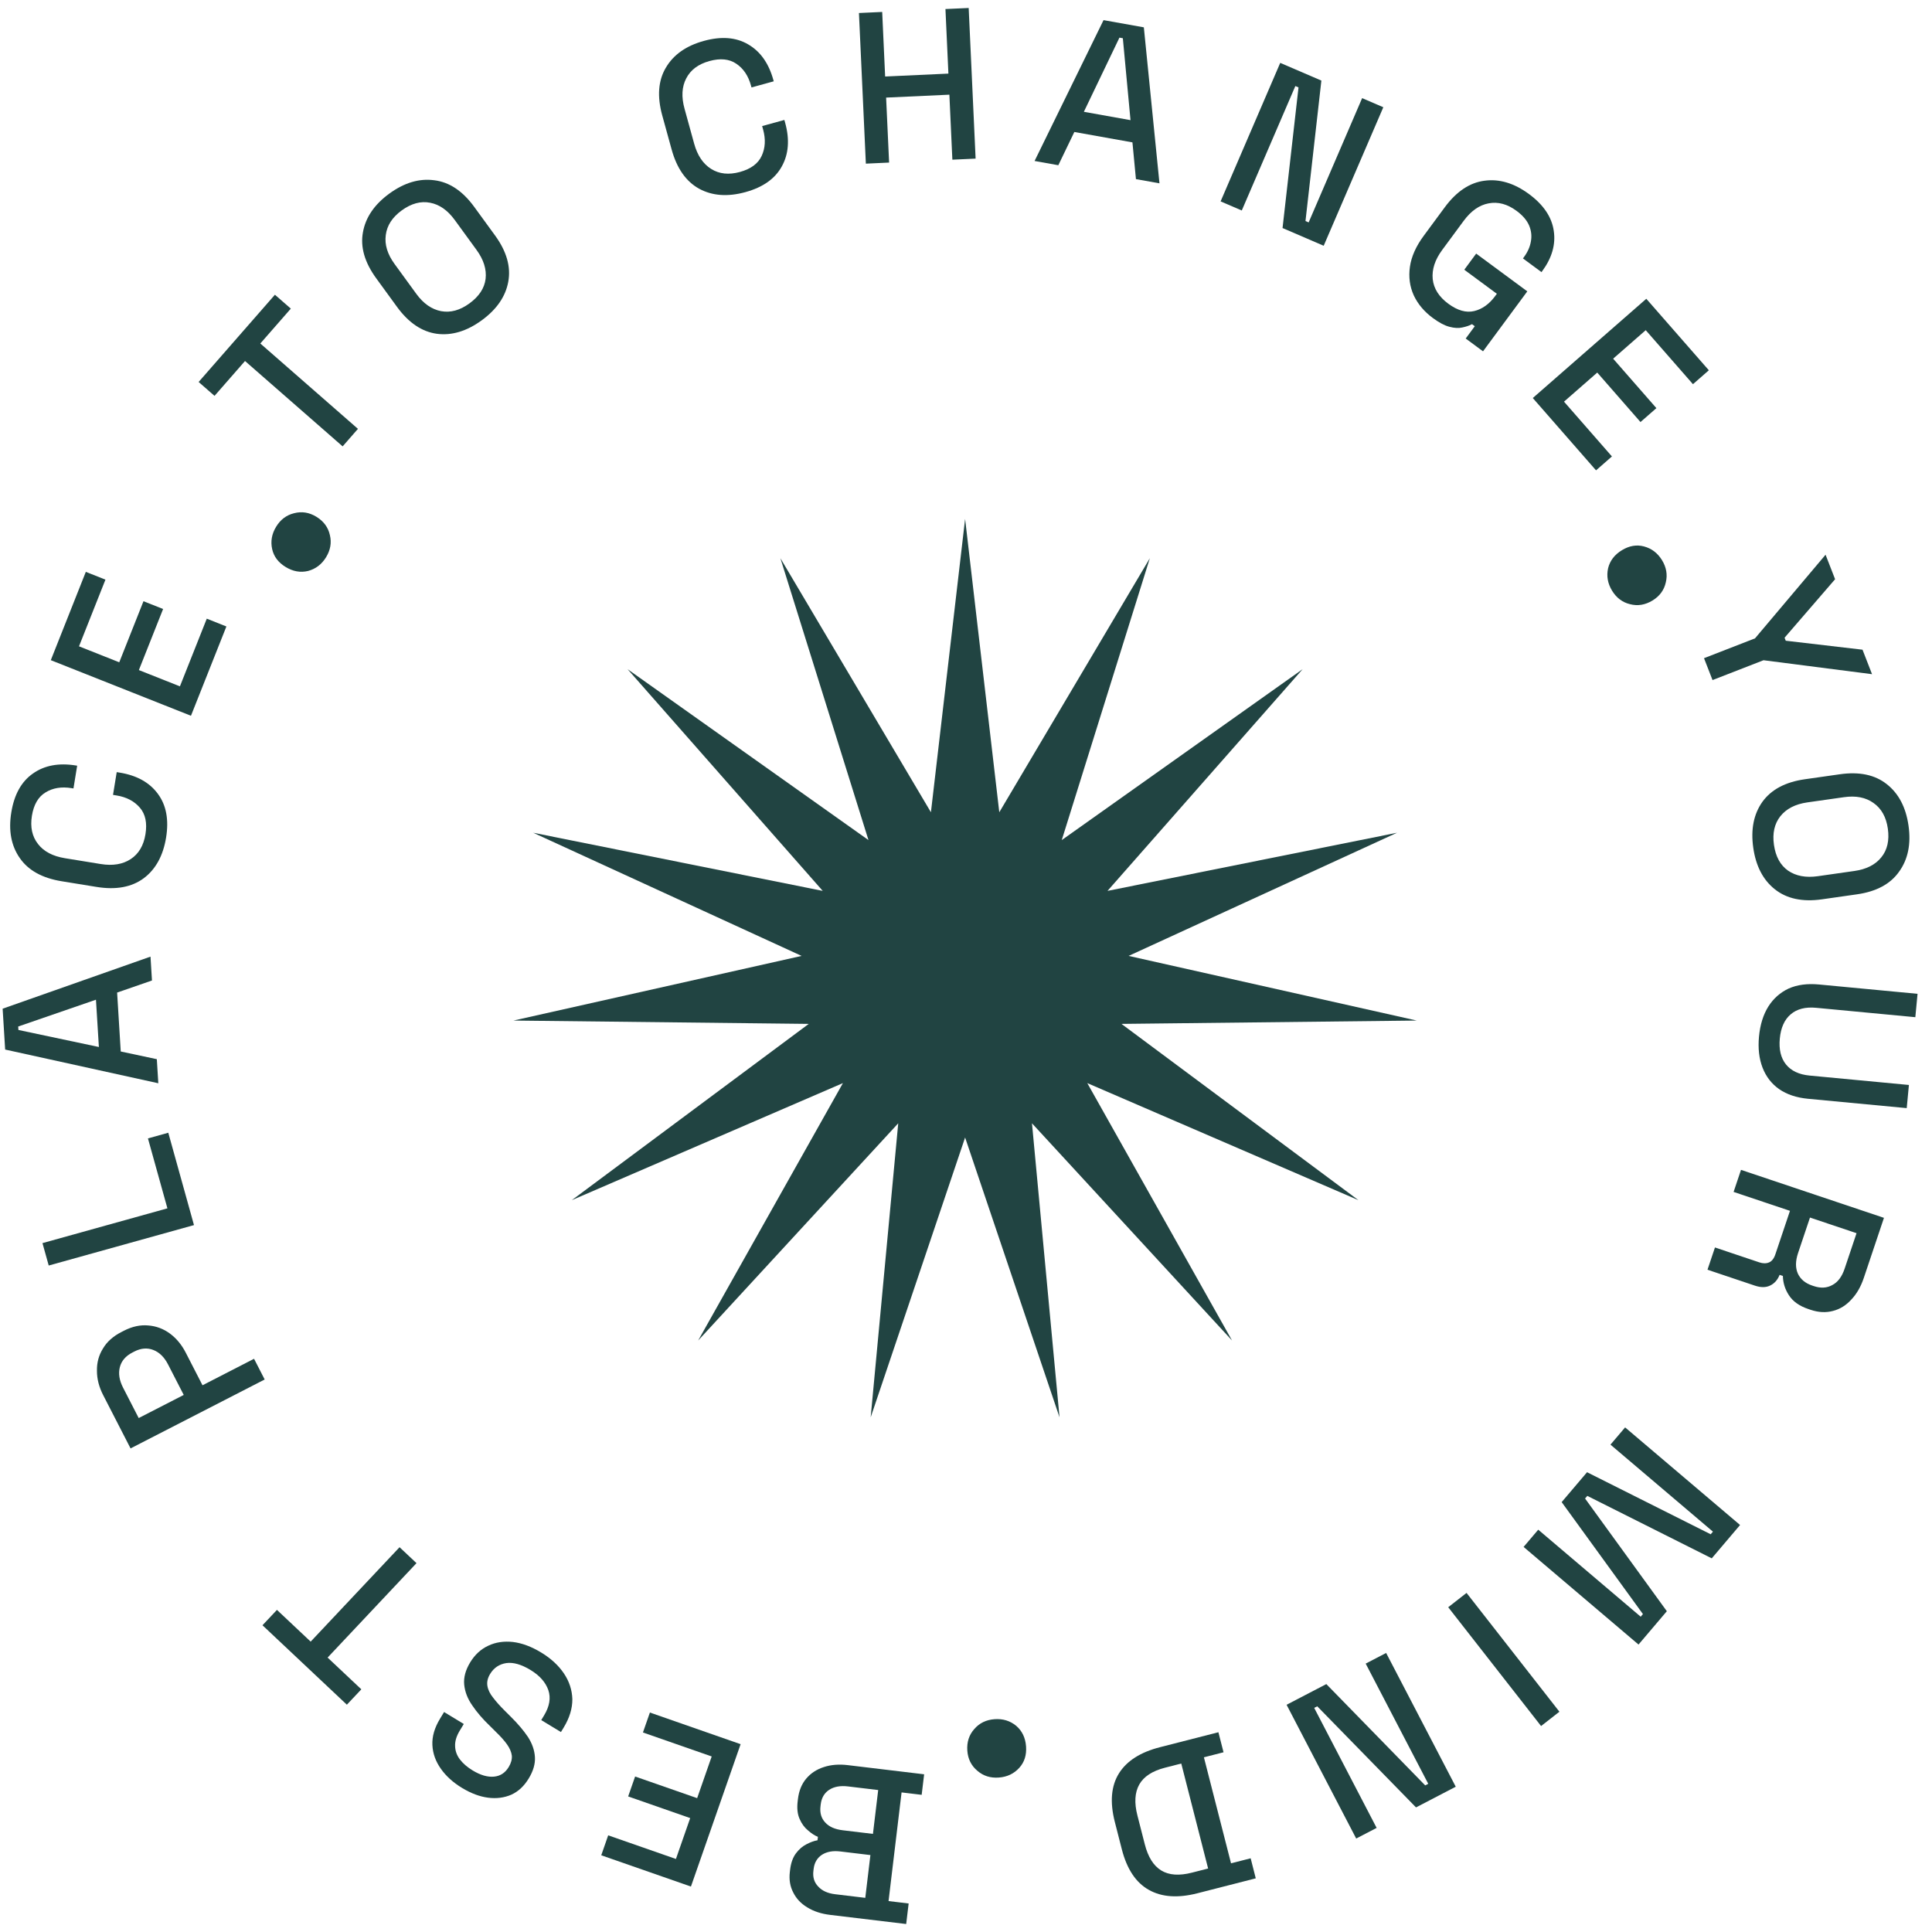
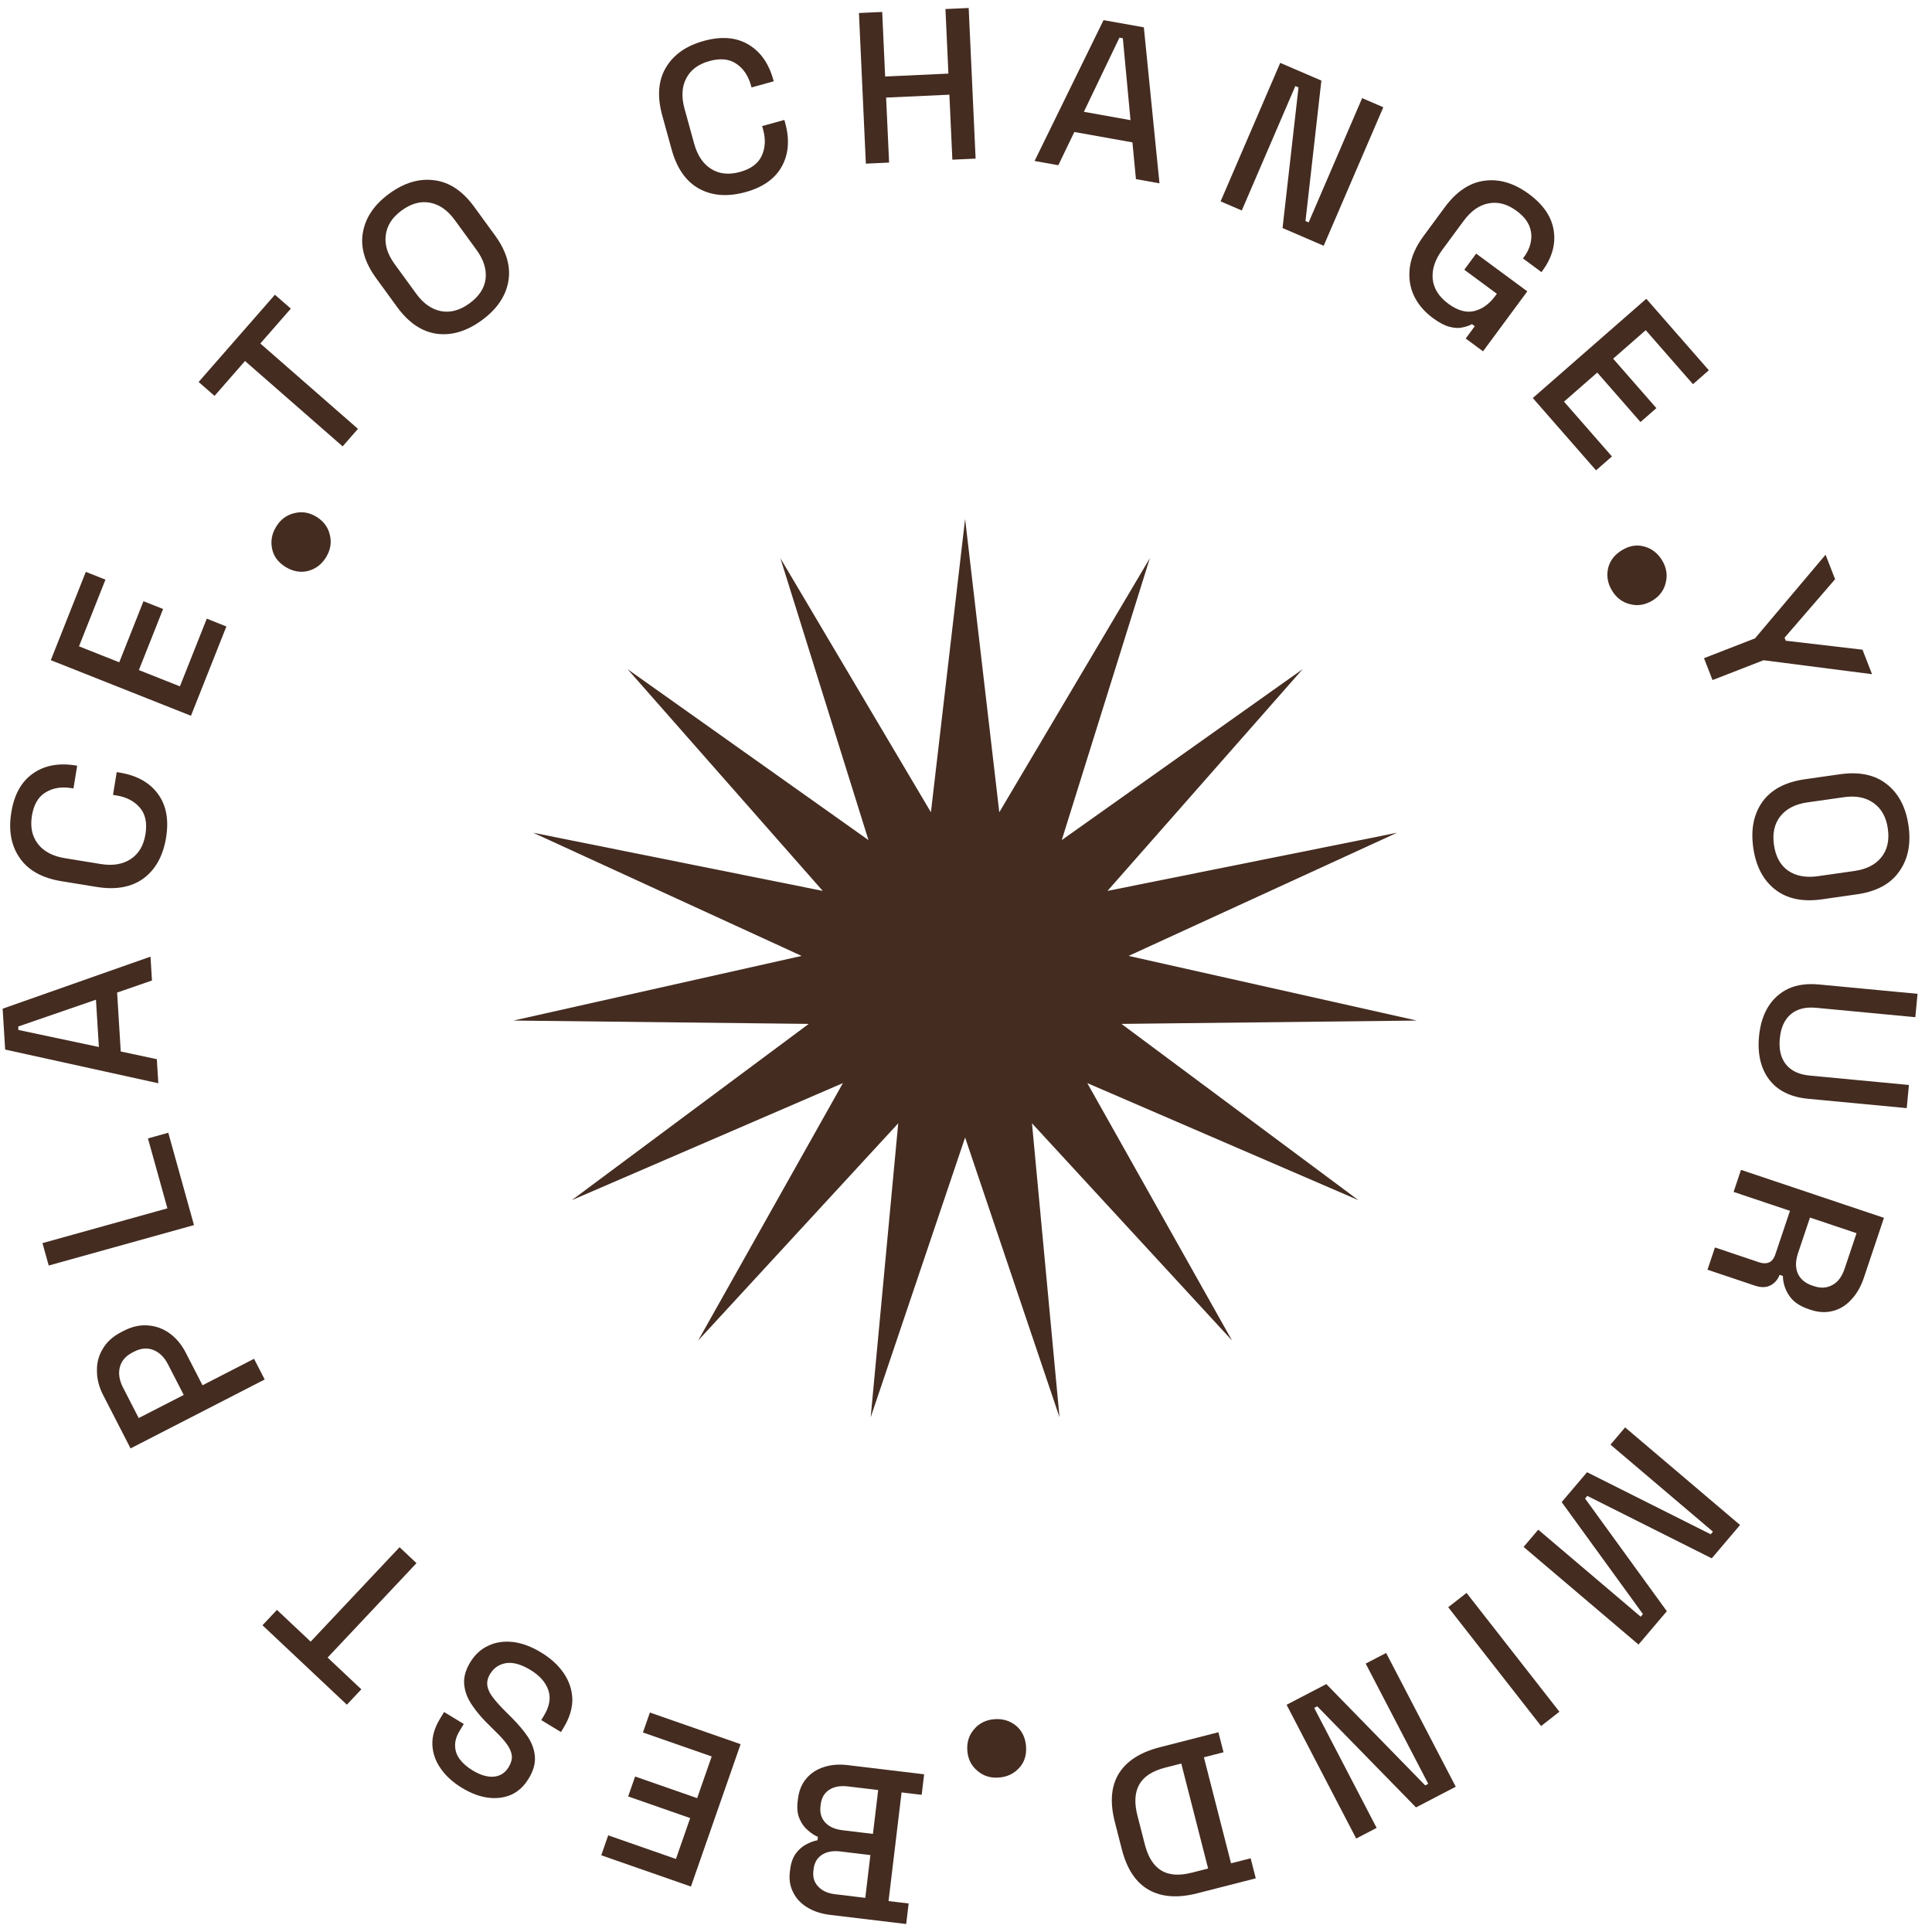
<svg xmlns="http://www.w3.org/2000/svg" width="121" height="121" viewBox="0 0 121 121" fill="none">
-   <path d="M57.878 111.123L57.724 112.409L56.465 112.258L55.649 119.063L56.908 119.214L56.754 120.5L51.998 119.929C51.436 119.862 50.956 119.705 50.56 119.458C50.163 119.22 49.87 118.909 49.68 118.524C49.481 118.147 49.41 117.717 49.468 117.235L49.484 117.101C49.535 116.672 49.658 116.329 49.852 116.071C50.046 115.814 50.268 115.623 50.519 115.499C50.76 115.374 50.987 115.292 51.2 115.255L51.226 115.04C51.027 114.962 50.821 114.829 50.608 114.64C50.385 114.459 50.21 114.221 50.082 113.925C49.946 113.628 49.904 113.256 49.958 112.809L49.974 112.675C50.036 112.157 50.209 111.73 50.494 111.393C50.779 111.055 51.148 110.814 51.6 110.669C52.044 110.523 52.542 110.483 53.096 110.549L57.878 111.123ZM55.001 112.109L53.112 111.883C52.63 111.825 52.237 111.896 51.932 112.095C51.627 112.294 51.45 112.599 51.401 113.009L51.387 113.13C51.337 113.541 51.437 113.879 51.686 114.144C51.926 114.409 52.292 114.57 52.783 114.629L54.672 114.855L55.001 112.109ZM54.513 116.182L52.624 115.955C52.169 115.901 51.789 115.968 51.486 116.158C51.181 116.357 51.005 116.653 50.958 117.046L50.942 117.18C50.895 117.573 50.996 117.898 51.246 118.154C51.487 118.419 51.839 118.579 52.303 118.634L54.192 118.861L54.513 116.182Z" fill="#214442" />
-   <path d="M46.384 109.237L43.273 118.154L37.656 116.195L38.091 114.946L42.333 116.426L43.226 113.866L39.341 112.51L39.777 111.262L43.662 112.617L44.573 110.006L40.267 108.504L40.703 107.255L46.384 109.237Z" fill="#214442" />
-   <path d="M33.894 103.496C34.501 103.864 34.974 104.299 35.312 104.798C35.651 105.298 35.828 105.838 35.846 106.416C35.85 106.998 35.671 107.588 35.307 108.188L35.132 108.477L33.898 107.728L34.073 107.439C34.418 106.87 34.508 106.341 34.342 105.851C34.169 105.357 33.797 104.937 33.228 104.591C32.652 104.241 32.145 104.097 31.708 104.158C31.267 104.227 30.929 104.453 30.696 104.838C30.542 105.092 30.485 105.341 30.526 105.587C30.566 105.832 30.685 106.078 30.883 106.324C31.076 106.578 31.324 106.855 31.626 107.154L31.99 107.517C32.43 107.952 32.789 108.375 33.066 108.785C33.331 109.199 33.476 109.618 33.502 110.044C33.528 110.47 33.398 110.917 33.113 111.386C32.824 111.863 32.462 112.201 32.026 112.399C31.582 112.593 31.096 112.656 30.569 112.588C30.042 112.521 29.498 112.317 28.936 111.976C28.375 111.636 27.934 111.236 27.612 110.778C27.283 110.315 27.105 109.818 27.08 109.288C27.055 108.757 27.215 108.207 27.561 107.638L27.813 107.223L29.047 107.972L28.795 108.387C28.585 108.733 28.488 109.058 28.503 109.362C28.511 109.661 28.611 109.938 28.804 110.192C28.997 110.446 29.263 110.675 29.601 110.881C30.093 111.179 30.541 111.309 30.944 111.269C31.334 111.232 31.639 111.033 31.858 110.672C32.008 110.426 32.074 110.187 32.056 109.956C32.027 109.727 31.927 109.493 31.757 109.253C31.587 109.013 31.352 108.75 31.053 108.463L30.689 108.1C30.236 107.668 29.866 107.238 29.578 106.81C29.285 106.391 29.117 105.957 29.073 105.51C29.029 105.062 29.154 104.596 29.448 104.112C29.742 103.628 30.122 103.279 30.587 103.067C31.044 102.85 31.559 102.774 32.131 102.837C32.699 102.907 33.286 103.127 33.894 103.496Z" fill="#214442" />
-   <path d="M26.085 97.899L20.518 103.813L22.63 105.801L21.724 106.764L16.439 101.789L17.345 100.826L19.457 102.814L25.024 96.901L26.085 97.899Z" fill="#214442" />
-   <path d="M16.577 86.397L8.177 90.713L6.463 87.377C6.199 86.865 6.069 86.355 6.072 85.849C6.062 85.338 6.188 84.874 6.449 84.457C6.697 84.035 7.082 83.691 7.602 83.424L7.758 83.344C8.278 83.077 8.787 82.966 9.287 83.013C9.782 83.052 10.232 83.22 10.638 83.517C11.043 83.815 11.376 84.215 11.635 84.719L12.683 86.759L15.911 85.1L16.577 86.397ZM11.507 87.364L10.526 85.456C10.292 84.999 9.985 84.697 9.605 84.549C9.226 84.4 8.828 84.432 8.412 84.646L8.292 84.708C7.868 84.926 7.606 85.232 7.505 85.627C7.405 86.023 7.472 86.448 7.706 86.904L8.687 88.812L11.507 87.364Z" fill="#214442" />
-   <path d="M12.149 76.727L3.051 79.259L2.66 77.856L10.485 75.678L9.266 71.298L10.54 70.943L12.149 76.727Z" fill="#214442" />
-   <path d="M9.915 67.844L0.323 65.733L0.165 63.174L9.426 59.913L9.518 61.408L7.335 62.164L7.562 65.854L9.822 66.336L9.915 67.844ZM6.193 65.573L6.01 62.611L1.14 64.29L1.153 64.506L6.193 65.573Z" fill="#214442" />
-   <path d="M10.402 52.456C10.217 53.592 9.751 54.441 9.004 55.003C8.247 55.564 7.261 55.745 6.045 55.547L3.861 55.192C2.644 54.994 1.771 54.51 1.24 53.74C0.7 52.969 0.523 52.015 0.708 50.879C0.89 49.76 1.34 48.95 2.06 48.447C2.781 47.936 3.679 47.767 4.753 47.942L4.833 47.955L4.601 49.38L4.481 49.361C3.851 49.258 3.308 49.347 2.852 49.629C2.398 49.901 2.114 50.388 1.999 51.089C1.884 51.799 2.011 52.389 2.381 52.86C2.742 53.329 3.305 53.625 4.068 53.749L6.305 54.113C7.06 54.236 7.687 54.133 8.187 53.804C8.687 53.476 8.995 52.956 9.11 52.246C9.224 51.545 9.109 50.993 8.765 50.59C8.413 50.178 7.926 49.921 7.304 49.82L7.078 49.783L7.31 48.358L7.496 48.388C8.57 48.563 9.368 49.007 9.89 49.721C10.413 50.426 10.584 51.337 10.402 52.456Z" fill="#214442" />
-   <path d="M11.96 44.828L3.182 41.346L5.375 35.815L6.604 36.303L4.948 40.479L7.469 41.479L8.986 37.654L10.215 38.141L8.698 41.966L11.268 42.986L12.95 38.747L14.179 39.235L11.96 44.828Z" fill="#214442" />
-   <path d="M20.423 34.897C20.15 35.344 19.772 35.632 19.29 35.76C18.817 35.874 18.349 35.791 17.889 35.51C17.428 35.228 17.147 34.855 17.045 34.389C16.938 33.902 17.021 33.435 17.295 32.987C17.568 32.539 17.942 32.258 18.416 32.143C18.897 32.016 19.362 32.089 19.81 32.362C20.271 32.643 20.554 33.027 20.661 33.514C20.776 33.988 20.696 34.449 20.423 34.897Z" fill="#214442" />
-   <path d="M21.459 27.956L15.345 22.61L13.436 24.793L12.44 23.923L17.218 18.459L18.214 19.329L16.304 21.513L22.418 26.859L21.459 27.956Z" fill="#214442" />
-   <path d="M30.169 20.062C29.23 20.745 28.295 21.026 27.361 20.905C26.422 20.776 25.59 20.214 24.864 19.218L23.562 17.429C22.837 16.433 22.559 15.472 22.731 14.546C22.897 13.613 23.449 12.805 24.387 12.122C25.325 11.439 26.264 11.162 27.203 11.29C28.144 11.406 28.977 11.962 29.702 12.958L31.005 14.747C31.73 15.743 32.006 16.71 31.832 17.649C31.661 18.575 31.106 19.379 30.169 20.062ZM29.398 19.004C30.002 18.565 30.34 18.051 30.413 17.464C30.481 16.869 30.292 16.267 29.848 15.656L28.482 13.78C28.037 13.169 27.524 12.809 26.942 12.698C26.356 12.58 25.761 12.741 25.157 13.18C24.568 13.609 24.236 14.123 24.161 14.723C24.081 15.316 24.263 15.917 24.708 16.528L26.074 18.404C26.519 19.015 27.038 19.376 27.632 19.489C28.22 19.595 28.809 19.433 29.398 19.004Z" fill="#214442" />
-   <path d="M46.689 12.031C45.579 12.337 44.613 12.267 43.791 11.822C42.966 11.368 42.39 10.547 42.063 9.359L41.475 7.226C41.148 6.038 41.224 5.043 41.702 4.239C42.178 3.427 42.971 2.868 44.081 2.562C45.173 2.261 46.098 2.333 46.855 2.778C47.62 3.22 48.148 3.965 48.437 5.015L48.458 5.093L47.066 5.476L47.034 5.359C46.865 4.743 46.557 4.287 46.111 3.99C45.674 3.691 45.113 3.635 44.428 3.824C43.735 4.015 43.251 4.377 42.978 4.909C42.703 5.433 42.667 6.068 42.873 6.813L43.475 8.998C43.678 9.735 44.033 10.263 44.54 10.58C45.047 10.898 45.648 10.961 46.342 10.77C47.027 10.581 47.48 10.246 47.702 9.765C47.931 9.273 47.961 8.724 47.794 8.117L47.733 7.895L49.125 7.512L49.175 7.694C49.464 8.743 49.393 9.654 48.962 10.426C48.539 11.195 47.782 11.73 46.689 12.031Z" fill="#214442" />
-   <path d="M54.228 10.249L53.795 0.815L55.251 0.748L55.436 4.792L59.398 4.61L59.213 0.566L60.668 0.5L61.102 9.934L59.646 10.001L59.459 5.93L55.497 6.112L55.684 10.182L54.228 10.249Z" fill="#214442" />
-   <path d="M64.795 10.082L69.114 1.261L71.638 1.712L72.617 11.482L71.143 11.218L70.924 8.917L67.285 8.266L66.282 10.348L64.795 10.082ZM67.882 7.002L70.803 7.525L70.323 2.395L70.11 2.357L67.882 7.002Z" fill="#214442" />
-   <path d="M76.446 12.613L80.18 3.938L82.757 5.047L81.762 13.843L81.96 13.929L85.31 6.146L86.636 6.717L82.902 15.392L80.325 14.282L81.325 5.474L81.127 5.389L77.772 13.183L76.446 12.613Z" fill="#214442" />
-   <path d="M89.741 19.919C89.198 19.518 88.799 19.045 88.543 18.498C88.292 17.944 88.212 17.348 88.302 16.711C88.393 16.073 88.681 15.425 89.168 14.767L90.482 12.986C91.213 11.995 92.043 11.439 92.97 11.319C93.903 11.191 94.832 11.47 95.759 12.153C96.67 12.826 97.188 13.594 97.311 14.457C97.44 15.312 97.198 16.156 96.583 16.988L96.543 17.042L95.382 16.185L95.446 16.098C95.676 15.787 95.82 15.463 95.878 15.126C95.942 14.782 95.905 14.447 95.766 14.12C95.626 13.794 95.365 13.489 94.981 13.206C94.403 12.779 93.819 12.622 93.232 12.736C92.65 12.843 92.129 13.208 91.67 13.83L90.324 15.654C89.87 16.269 89.672 16.877 89.73 17.48C89.794 18.075 90.119 18.588 90.705 19.021C91.284 19.448 91.825 19.602 92.328 19.481C92.831 19.36 93.269 19.047 93.643 18.54L93.747 18.399L91.707 16.893L92.452 15.883L95.654 18.247L92.881 22.003L91.796 21.201L92.365 20.431L92.191 20.302C92.025 20.392 91.823 20.461 91.585 20.509C91.356 20.563 91.087 20.549 90.778 20.467C90.477 20.39 90.132 20.207 89.741 19.919Z" fill="#214442" />
-   <path d="M95.998 24.928L103.107 18.712L107.024 23.19L106.029 24.061L103.071 20.679L101.03 22.464L103.739 25.561L102.743 26.432L100.035 23.334L97.953 25.155L100.954 28.587L99.959 29.458L95.998 24.928Z" fill="#214442" />
-   <path d="M100.963 36.995C100.69 36.547 100.607 36.08 100.713 35.593C100.828 35.119 101.116 34.742 101.576 34.461C102.037 34.179 102.498 34.1 102.959 34.222C103.441 34.35 103.818 34.638 104.092 35.085C104.365 35.533 104.444 35.994 104.33 36.468C104.223 36.955 103.946 37.335 103.498 37.608C103.037 37.889 102.566 37.966 102.084 37.839C101.61 37.724 101.237 37.443 100.963 36.995Z" fill="#214442" />
-   <path d="M106.721 41.222L109.915 39.98L114.334 34.742L114.931 36.276L111.767 39.939L111.84 40.128L116.648 40.69L117.245 42.224L110.448 41.35L107.255 42.593L106.721 41.222Z" fill="#214442" />
-   <path d="M109.806 53.094C109.642 51.946 109.832 50.987 110.377 50.219C110.931 49.45 111.817 48.978 113.037 48.804L115.228 48.492C116.448 48.318 117.426 48.524 118.164 49.109C118.91 49.693 119.365 50.559 119.529 51.708C119.693 52.857 119.498 53.816 118.944 54.585C118.401 55.362 117.519 55.838 116.3 56.011L114.109 56.324C112.889 56.498 111.905 56.288 111.158 55.695C110.42 55.11 109.969 54.243 109.806 53.094ZM111.101 52.91C111.207 53.649 111.502 54.188 111.986 54.528C112.48 54.866 113.1 54.982 113.848 54.876L116.145 54.548C116.893 54.441 117.453 54.157 117.823 53.696C118.202 53.233 118.339 52.632 118.234 51.893C118.131 51.172 117.832 50.637 117.337 50.29C116.852 49.941 116.235 49.82 115.487 49.927L113.189 50.254C112.441 50.361 111.878 50.65 111.501 51.122C111.132 51.592 110.998 52.188 111.101 52.91Z" fill="#214442" />
-   <path d="M110.165 64.92C110.235 64.177 110.43 63.55 110.75 63.038C111.069 62.535 111.493 62.16 112.022 61.911C112.56 61.673 113.191 61.589 113.916 61.657L120.095 62.242L119.956 63.706L113.737 63.117C113.075 63.055 112.547 63.19 112.154 63.523C111.761 63.856 111.532 64.363 111.468 65.044C111.404 65.724 111.533 66.265 111.856 66.666C112.18 67.067 112.673 67.299 113.335 67.362L119.554 67.951L119.417 69.401L113.238 68.816C112.513 68.747 111.909 68.546 111.426 68.211C110.951 67.877 110.605 67.428 110.387 66.866C110.17 66.303 110.096 65.655 110.165 64.92Z" fill="#214442" />
-   <path d="M109.038 73.268L117.991 76.273L116.729 80.034C116.543 80.588 116.282 81.041 115.945 81.393C115.615 81.756 115.232 81.993 114.796 82.103C114.358 82.221 113.891 82.198 113.397 82.032L113.256 81.984C112.693 81.796 112.287 81.507 112.038 81.12C111.794 80.744 111.668 80.341 111.661 79.912L111.456 79.843C111.33 80.161 111.132 80.384 110.862 80.512C110.6 80.642 110.281 80.644 109.906 80.518L106.939 79.522L107.407 78.128L110.182 79.06C110.412 79.137 110.616 79.139 110.792 79.065C110.969 78.992 111.101 78.823 111.19 78.558L112.105 75.834L108.574 74.649L109.038 73.268ZM113.358 76.255L112.611 78.48C112.445 78.975 112.44 79.4 112.595 79.756C112.76 80.115 113.059 80.367 113.494 80.513L113.596 80.547C114.031 80.693 114.418 80.671 114.757 80.481C115.101 80.303 115.358 79.962 115.527 79.459L116.274 77.234L113.358 76.255Z" fill="#214442" />
-   <path d="M101.78 89.397L108.979 95.51L107.206 97.598L99.412 93.686L99.272 93.851L104.393 100.909L102.62 102.997L95.422 96.883L96.339 95.803L102.756 101.253L102.896 101.089L97.806 94.076L99.396 92.204L107.14 96.091L107.28 95.926L100.863 90.477L101.78 89.397Z" fill="#214442" />
-   <path d="M91.849 99.763L97.665 107.204L96.517 108.101L90.701 100.66L91.849 99.763Z" fill="#214442" />
-   <path d="M86.813 103.524L91.173 111.901L88.684 113.197L82.498 106.865L82.307 106.964L86.218 114.48L84.938 115.146L80.578 106.769L83.067 105.473L89.259 111.818L89.45 111.718L85.532 104.19L86.813 103.524Z" fill="#214442" />
-   <path d="M76.308 108.489L76.629 109.744L75.4 110.059L77.099 116.698L78.328 116.384L78.648 117.639L74.989 118.575C73.769 118.887 72.757 118.816 71.954 118.363C71.142 117.911 70.577 117.062 70.258 115.816L69.82 114.104C69.502 112.858 69.59 111.842 70.085 111.056C70.574 110.281 71.428 109.738 72.648 109.426L76.308 108.489ZM73.982 110.449L72.963 110.71C72.17 110.913 71.633 111.264 71.352 111.762C71.071 112.261 71.032 112.907 71.235 113.7L71.697 115.504C71.901 116.306 72.246 116.854 72.73 117.148C73.213 117.442 73.852 117.487 74.645 117.284L75.664 117.024L73.982 110.449Z" fill="#214442" />
-   <path d="M62.287 107.672C62.81 107.633 63.264 107.773 63.648 108.09C64.017 108.409 64.221 108.837 64.261 109.375C64.3 109.914 64.16 110.36 63.841 110.714C63.507 111.084 63.079 111.289 62.556 111.327C62.032 111.366 61.586 111.226 61.217 110.907C60.833 110.589 60.622 110.169 60.583 109.646C60.544 109.108 60.691 108.653 61.024 108.283C61.343 107.914 61.764 107.71 62.287 107.672Z" fill="#214442" />
-   <path d="M60.444 32.5L62.585 50.872L72.014 34.959L66.497 52.614L81.583 41.911L69.362 55.796L87.496 52.154L70.685 59.868L88.733 63.917L70.237 64.126L85.078 75.166L68.096 67.834L77.163 83.956L64.632 70.351L66.358 88.767L60.444 71.241L54.53 88.767L56.256 70.351L43.725 83.956L52.792 67.834L35.811 75.166L50.651 64.126L32.156 63.917L50.204 59.868L33.392 52.154L51.527 55.796L39.306 41.911L54.392 52.614L48.875 34.959L58.303 50.872L60.444 32.5Z" fill="#214442" />
+   <path d="M57.878 111.123L57.724 112.409L56.465 112.258L55.649 119.063L56.908 119.214L56.754 120.5L51.998 119.929C51.436 119.862 50.956 119.705 50.56 119.458C50.163 119.22 49.87 118.909 49.68 118.524C49.481 118.147 49.41 117.717 49.468 117.235L49.484 117.101C49.535 116.672 49.658 116.329 49.852 116.071C50.046 115.814 50.268 115.623 50.519 115.499C50.76 115.374 50.987 115.292 51.2 115.255L51.226 115.04C51.027 114.962 50.821 114.829 50.608 114.64C50.385 114.459 50.21 114.221 50.082 113.925C49.946 113.628 49.904 113.256 49.958 112.809L49.974 112.675C50.036 112.157 50.209 111.73 50.494 111.393C50.779 111.055 51.148 110.814 51.6 110.669C52.044 110.523 52.542 110.483 53.096 110.549L57.878 111.123ZM55.001 112.109L53.112 111.883C52.63 111.825 52.237 111.896 51.932 112.095C51.627 112.294 51.45 112.599 51.401 113.009L51.387 113.13C51.337 113.541 51.437 113.879 51.686 114.144C51.926 114.409 52.292 114.57 52.783 114.629L54.672 114.855L55.001 112.109ZM54.513 116.182L52.624 115.955C52.169 115.901 51.789 115.968 51.486 116.158C51.181 116.357 51.005 116.653 50.958 117.046L50.942 117.18C50.895 117.573 50.996 117.898 51.246 118.154C51.487 118.419 51.839 118.579 52.303 118.634L54.192 118.861L54.513 116.182Z" fill="#442c21" />
+   <path d="M46.384 109.237L43.273 118.154L37.656 116.195L38.091 114.946L42.333 116.426L43.226 113.866L39.341 112.51L39.777 111.262L43.662 112.617L44.573 110.006L40.267 108.504L40.703 107.255L46.384 109.237Z" fill="#442c21" />
+   <path d="M33.894 103.496C34.501 103.864 34.974 104.299 35.312 104.798C35.651 105.298 35.828 105.838 35.846 106.416C35.85 106.998 35.671 107.588 35.307 108.188L35.132 108.477L33.898 107.728L34.073 107.439C34.418 106.87 34.508 106.341 34.342 105.851C34.169 105.357 33.797 104.937 33.228 104.591C32.652 104.241 32.145 104.097 31.708 104.158C31.267 104.227 30.929 104.453 30.696 104.838C30.542 105.092 30.485 105.341 30.526 105.587C30.566 105.832 30.685 106.078 30.883 106.324C31.076 106.578 31.324 106.855 31.626 107.154L31.99 107.517C32.43 107.952 32.789 108.375 33.066 108.785C33.331 109.199 33.476 109.618 33.502 110.044C33.528 110.47 33.398 110.917 33.113 111.386C32.824 111.863 32.462 112.201 32.026 112.399C31.582 112.593 31.096 112.656 30.569 112.588C30.042 112.521 29.498 112.317 28.936 111.976C28.375 111.636 27.934 111.236 27.612 110.778C27.283 110.315 27.105 109.818 27.08 109.288C27.055 108.757 27.215 108.207 27.561 107.638L27.813 107.223L29.047 107.972L28.795 108.387C28.585 108.733 28.488 109.058 28.503 109.362C28.511 109.661 28.611 109.938 28.804 110.192C28.997 110.446 29.263 110.675 29.601 110.881C30.093 111.179 30.541 111.309 30.944 111.269C31.334 111.232 31.639 111.033 31.858 110.672C32.008 110.426 32.074 110.187 32.056 109.956C32.027 109.727 31.927 109.493 31.757 109.253C31.587 109.013 31.352 108.75 31.053 108.463L30.689 108.1C30.236 107.668 29.866 107.238 29.578 106.81C29.285 106.391 29.117 105.957 29.073 105.51C29.029 105.062 29.154 104.596 29.448 104.112C29.742 103.628 30.122 103.279 30.587 103.067C31.044 102.85 31.559 102.774 32.131 102.837C32.699 102.907 33.286 103.127 33.894 103.496Z" fill="#442c21" />
+   <path d="M26.085 97.899L20.518 103.813L22.63 105.801L21.724 106.764L16.439 101.789L17.345 100.826L19.457 102.814L25.024 96.901L26.085 97.899Z" fill="#442c21" />
+   <path d="M16.577 86.397L8.177 90.713L6.463 87.377C6.199 86.865 6.069 86.355 6.072 85.849C6.062 85.338 6.188 84.874 6.449 84.457C6.697 84.035 7.082 83.691 7.602 83.424L7.758 83.344C8.278 83.077 8.787 82.966 9.287 83.013C9.782 83.052 10.232 83.22 10.638 83.517C11.043 83.815 11.376 84.215 11.635 84.719L12.683 86.759L15.911 85.1L16.577 86.397ZM11.507 87.364L10.526 85.456C10.292 84.999 9.985 84.697 9.605 84.549C9.226 84.4 8.828 84.432 8.412 84.646L8.292 84.708C7.868 84.926 7.606 85.232 7.505 85.627C7.405 86.023 7.472 86.448 7.706 86.904L8.687 88.812L11.507 87.364Z" fill="#442c21" />
+   <path d="M12.149 76.727L3.051 79.259L2.66 77.856L10.485 75.678L9.266 71.298L10.54 70.943L12.149 76.727Z" fill="#442c21" />
+   <path d="M9.915 67.844L0.323 65.733L0.165 63.174L9.426 59.913L9.518 61.408L7.335 62.164L7.562 65.854L9.822 66.336L9.915 67.844ZM6.193 65.573L6.01 62.611L1.14 64.29L1.153 64.506L6.193 65.573Z" fill="#442c21" />
+   <path d="M10.402 52.456C10.217 53.592 9.751 54.441 9.004 55.003C8.247 55.564 7.261 55.745 6.045 55.547L3.861 55.192C2.644 54.994 1.771 54.51 1.24 53.74C0.7 52.969 0.523 52.015 0.708 50.879C0.89 49.76 1.34 48.95 2.06 48.447C2.781 47.936 3.679 47.767 4.753 47.942L4.833 47.955L4.601 49.38L4.481 49.361C3.851 49.258 3.308 49.347 2.852 49.629C2.398 49.901 2.114 50.388 1.999 51.089C1.884 51.799 2.011 52.389 2.381 52.86C2.742 53.329 3.305 53.625 4.068 53.749L6.305 54.113C7.06 54.236 7.687 54.133 8.187 53.804C8.687 53.476 8.995 52.956 9.11 52.246C9.224 51.545 9.109 50.993 8.765 50.59C8.413 50.178 7.926 49.921 7.304 49.82L7.078 49.783L7.31 48.358L7.496 48.388C8.57 48.563 9.368 49.007 9.89 49.721C10.413 50.426 10.584 51.337 10.402 52.456Z" fill="#442c21" />
+   <path d="M11.96 44.828L3.182 41.346L5.375 35.815L6.604 36.303L4.948 40.479L7.469 41.479L8.986 37.654L10.215 38.141L8.698 41.966L11.268 42.986L12.95 38.747L14.179 39.235L11.96 44.828Z" fill="#442c21" />
+   <path d="M20.423 34.897C20.15 35.344 19.772 35.632 19.29 35.76C18.817 35.874 18.349 35.791 17.889 35.51C17.428 35.228 17.147 34.855 17.045 34.389C16.938 33.902 17.021 33.435 17.295 32.987C17.568 32.539 17.942 32.258 18.416 32.143C18.897 32.016 19.362 32.089 19.81 32.362C20.271 32.643 20.554 33.027 20.661 33.514C20.776 33.988 20.696 34.449 20.423 34.897Z" fill="#442c21" />
+   <path d="M21.459 27.956L15.345 22.61L13.436 24.793L12.44 23.923L17.218 18.459L18.214 19.329L16.304 21.513L22.418 26.859L21.459 27.956Z" fill="#442c21" />
+   <path d="M30.169 20.062C29.23 20.745 28.295 21.026 27.361 20.905C26.422 20.776 25.59 20.214 24.864 19.218L23.562 17.429C22.837 16.433 22.559 15.472 22.731 14.546C22.897 13.613 23.449 12.805 24.387 12.122C25.325 11.439 26.264 11.162 27.203 11.29C28.144 11.406 28.977 11.962 29.702 12.958L31.005 14.747C31.73 15.743 32.006 16.71 31.832 17.649C31.661 18.575 31.106 19.379 30.169 20.062ZM29.398 19.004C30.002 18.565 30.34 18.051 30.413 17.464C30.481 16.869 30.292 16.267 29.848 15.656L28.482 13.78C28.037 13.169 27.524 12.809 26.942 12.698C26.356 12.58 25.761 12.741 25.157 13.18C24.568 13.609 24.236 14.123 24.161 14.723C24.081 15.316 24.263 15.917 24.708 16.528L26.074 18.404C26.519 19.015 27.038 19.376 27.632 19.489C28.22 19.595 28.809 19.433 29.398 19.004Z" fill="#442c21" />
+   <path d="M46.689 12.031C45.579 12.337 44.613 12.267 43.791 11.822C42.966 11.368 42.39 10.547 42.063 9.359L41.475 7.226C41.148 6.038 41.224 5.043 41.702 4.239C42.178 3.427 42.971 2.868 44.081 2.562C45.173 2.261 46.098 2.333 46.855 2.778C47.62 3.22 48.148 3.965 48.437 5.015L48.458 5.093L47.066 5.476L47.034 5.359C46.865 4.743 46.557 4.287 46.111 3.99C45.674 3.691 45.113 3.635 44.428 3.824C43.735 4.015 43.251 4.377 42.978 4.909C42.703 5.433 42.667 6.068 42.873 6.813L43.475 8.998C43.678 9.735 44.033 10.263 44.54 10.58C45.047 10.898 45.648 10.961 46.342 10.77C47.027 10.581 47.48 10.246 47.702 9.765C47.931 9.273 47.961 8.724 47.794 8.117L47.733 7.895L49.125 7.512L49.175 7.694C49.464 8.743 49.393 9.654 48.962 10.426C48.539 11.195 47.782 11.73 46.689 12.031Z" fill="#442c21" />
+   <path d="M54.228 10.249L53.795 0.815L55.251 0.748L55.436 4.792L59.398 4.61L59.213 0.566L60.668 0.5L61.102 9.934L59.646 10.001L59.459 5.93L55.497 6.112L55.684 10.182L54.228 10.249Z" fill="#442c21" />
+   <path d="M64.795 10.082L69.114 1.261L71.638 1.712L72.617 11.482L71.143 11.218L70.924 8.917L67.285 8.266L66.282 10.348L64.795 10.082ZM67.882 7.002L70.803 7.525L70.323 2.395L70.11 2.357L67.882 7.002Z" fill="#442c21" />
+   <path d="M76.446 12.613L80.18 3.938L82.757 5.047L81.762 13.843L81.96 13.929L85.31 6.146L86.636 6.717L82.902 15.392L80.325 14.282L81.325 5.474L81.127 5.389L77.772 13.183L76.446 12.613Z" fill="#442c21" />
+   <path d="M89.741 19.919C89.198 19.518 88.799 19.045 88.543 18.498C88.292 17.944 88.212 17.348 88.302 16.711C88.393 16.073 88.681 15.425 89.168 14.767L90.482 12.986C91.213 11.995 92.043 11.439 92.97 11.319C93.903 11.191 94.832 11.47 95.759 12.153C96.67 12.826 97.188 13.594 97.311 14.457C97.44 15.312 97.198 16.156 96.583 16.988L96.543 17.042L95.382 16.185L95.446 16.098C95.676 15.787 95.82 15.463 95.878 15.126C95.942 14.782 95.905 14.447 95.766 14.12C95.626 13.794 95.365 13.489 94.981 13.206C94.403 12.779 93.819 12.622 93.232 12.736C92.65 12.843 92.129 13.208 91.67 13.83L90.324 15.654C89.87 16.269 89.672 16.877 89.73 17.48C89.794 18.075 90.119 18.588 90.705 19.021C91.284 19.448 91.825 19.602 92.328 19.481C92.831 19.36 93.269 19.047 93.643 18.54L93.747 18.399L91.707 16.893L92.452 15.883L95.654 18.247L92.881 22.003L91.796 21.201L92.365 20.431L92.191 20.302C92.025 20.392 91.823 20.461 91.585 20.509C91.356 20.563 91.087 20.549 90.778 20.467C90.477 20.39 90.132 20.207 89.741 19.919Z" fill="#442c21" />
+   <path d="M95.998 24.928L103.107 18.712L107.024 23.19L106.029 24.061L103.071 20.679L101.03 22.464L103.739 25.561L102.743 26.432L100.035 23.334L97.953 25.155L100.954 28.587L99.959 29.458L95.998 24.928Z" fill="#442c21" />
+   <path d="M100.963 36.995C100.69 36.547 100.607 36.08 100.713 35.593C100.828 35.119 101.116 34.742 101.576 34.461C102.037 34.179 102.498 34.1 102.959 34.222C103.441 34.35 103.818 34.638 104.092 35.085C104.365 35.533 104.444 35.994 104.33 36.468C104.223 36.955 103.946 37.335 103.498 37.608C103.037 37.889 102.566 37.966 102.084 37.839C101.61 37.724 101.237 37.443 100.963 36.995Z" fill="#442c21" />
+   <path d="M106.721 41.222L109.915 39.98L114.334 34.742L114.931 36.276L111.767 39.939L111.84 40.128L116.648 40.69L117.245 42.224L110.448 41.35L107.255 42.593L106.721 41.222Z" fill="#442c21" />
+   <path d="M109.806 53.094C109.642 51.946 109.832 50.987 110.377 50.219C110.931 49.45 111.817 48.978 113.037 48.804L115.228 48.492C116.448 48.318 117.426 48.524 118.164 49.109C118.91 49.693 119.365 50.559 119.529 51.708C119.693 52.857 119.498 53.816 118.944 54.585C118.401 55.362 117.519 55.838 116.3 56.011L114.109 56.324C112.889 56.498 111.905 56.288 111.158 55.695C110.42 55.11 109.969 54.243 109.806 53.094ZM111.101 52.91C111.207 53.649 111.502 54.188 111.986 54.528C112.48 54.866 113.1 54.982 113.848 54.876L116.145 54.548C116.893 54.441 117.453 54.157 117.823 53.696C118.202 53.233 118.339 52.632 118.234 51.893C118.131 51.172 117.832 50.637 117.337 50.29C116.852 49.941 116.235 49.82 115.487 49.927L113.189 50.254C112.441 50.361 111.878 50.65 111.501 51.122C111.132 51.592 110.998 52.188 111.101 52.91Z" fill="#442c21" />
+   <path d="M110.165 64.92C110.235 64.177 110.43 63.55 110.75 63.038C111.069 62.535 111.493 62.16 112.022 61.911C112.56 61.673 113.191 61.589 113.916 61.657L120.095 62.242L119.956 63.706L113.737 63.117C113.075 63.055 112.547 63.19 112.154 63.523C111.761 63.856 111.532 64.363 111.468 65.044C111.404 65.724 111.533 66.265 111.856 66.666C112.18 67.067 112.673 67.299 113.335 67.362L119.554 67.951L119.417 69.401L113.238 68.816C112.513 68.747 111.909 68.546 111.426 68.211C110.951 67.877 110.605 67.428 110.387 66.866C110.17 66.303 110.096 65.655 110.165 64.92Z" fill="#442c21" />
+   <path d="M109.038 73.268L117.991 76.273L116.729 80.034C116.543 80.588 116.282 81.041 115.945 81.393C115.615 81.756 115.232 81.993 114.796 82.103C114.358 82.221 113.891 82.198 113.397 82.032L113.256 81.984C112.693 81.796 112.287 81.507 112.038 81.12C111.794 80.744 111.668 80.341 111.661 79.912L111.456 79.843C111.33 80.161 111.132 80.384 110.862 80.512C110.6 80.642 110.281 80.644 109.906 80.518L106.939 79.522L107.407 78.128L110.182 79.06C110.412 79.137 110.616 79.139 110.792 79.065C110.969 78.992 111.101 78.823 111.19 78.558L112.105 75.834L108.574 74.649L109.038 73.268ZM113.358 76.255L112.611 78.48C112.445 78.975 112.44 79.4 112.595 79.756C112.76 80.115 113.059 80.367 113.494 80.513L113.596 80.547C114.031 80.693 114.418 80.671 114.757 80.481C115.101 80.303 115.358 79.962 115.527 79.459L116.274 77.234L113.358 76.255Z" fill="#442c21" />
+   <path d="M101.78 89.397L108.979 95.51L107.206 97.598L99.412 93.686L99.272 93.851L104.393 100.909L102.62 102.997L95.422 96.883L96.339 95.803L102.756 101.253L102.896 101.089L97.806 94.076L99.396 92.204L107.14 96.091L107.28 95.926L100.863 90.477L101.78 89.397Z" fill="#442c21" />
+   <path d="M91.849 99.763L97.665 107.204L96.517 108.101L90.701 100.66L91.849 99.763Z" fill="#442c21" />
+   <path d="M86.813 103.524L91.173 111.901L88.684 113.197L82.498 106.865L82.307 106.964L86.218 114.48L84.938 115.146L80.578 106.769L83.067 105.473L89.259 111.818L89.45 111.718L85.532 104.19L86.813 103.524Z" fill="#442c21" />
+   <path d="M76.308 108.489L76.629 109.744L75.4 110.059L77.099 116.698L78.328 116.384L78.648 117.639L74.989 118.575C73.769 118.887 72.757 118.816 71.954 118.363C71.142 117.911 70.577 117.062 70.258 115.816L69.82 114.104C69.502 112.858 69.59 111.842 70.085 111.056C70.574 110.281 71.428 109.738 72.648 109.426L76.308 108.489ZM73.982 110.449L72.963 110.71C72.17 110.913 71.633 111.264 71.352 111.762C71.071 112.261 71.032 112.907 71.235 113.7L71.697 115.504C71.901 116.306 72.246 116.854 72.73 117.148C73.213 117.442 73.852 117.487 74.645 117.284L75.664 117.024L73.982 110.449Z" fill="#442c21" />
+   <path d="M62.287 107.672C62.81 107.633 63.264 107.773 63.648 108.09C64.017 108.409 64.221 108.837 64.261 109.375C64.3 109.914 64.16 110.36 63.841 110.714C63.507 111.084 63.079 111.289 62.556 111.327C62.032 111.366 61.586 111.226 61.217 110.907C60.833 110.589 60.622 110.169 60.583 109.646C60.544 109.108 60.691 108.653 61.024 108.283C61.343 107.914 61.764 107.71 62.287 107.672Z" fill="#442c21" />
+   <path d="M60.444 32.5L62.585 50.872L72.014 34.959L66.497 52.614L81.583 41.911L69.362 55.796L87.496 52.154L70.685 59.868L88.733 63.917L70.237 64.126L85.078 75.166L68.096 67.834L77.163 83.956L64.632 70.351L66.358 88.767L60.444 71.241L54.53 88.767L56.256 70.351L43.725 83.956L52.792 67.834L35.811 75.166L50.651 64.126L32.156 63.917L50.204 59.868L33.392 52.154L51.527 55.796L39.306 41.911L54.392 52.614L48.875 34.959L58.303 50.872L60.444 32.5Z" fill="#442c21" />
</svg>
